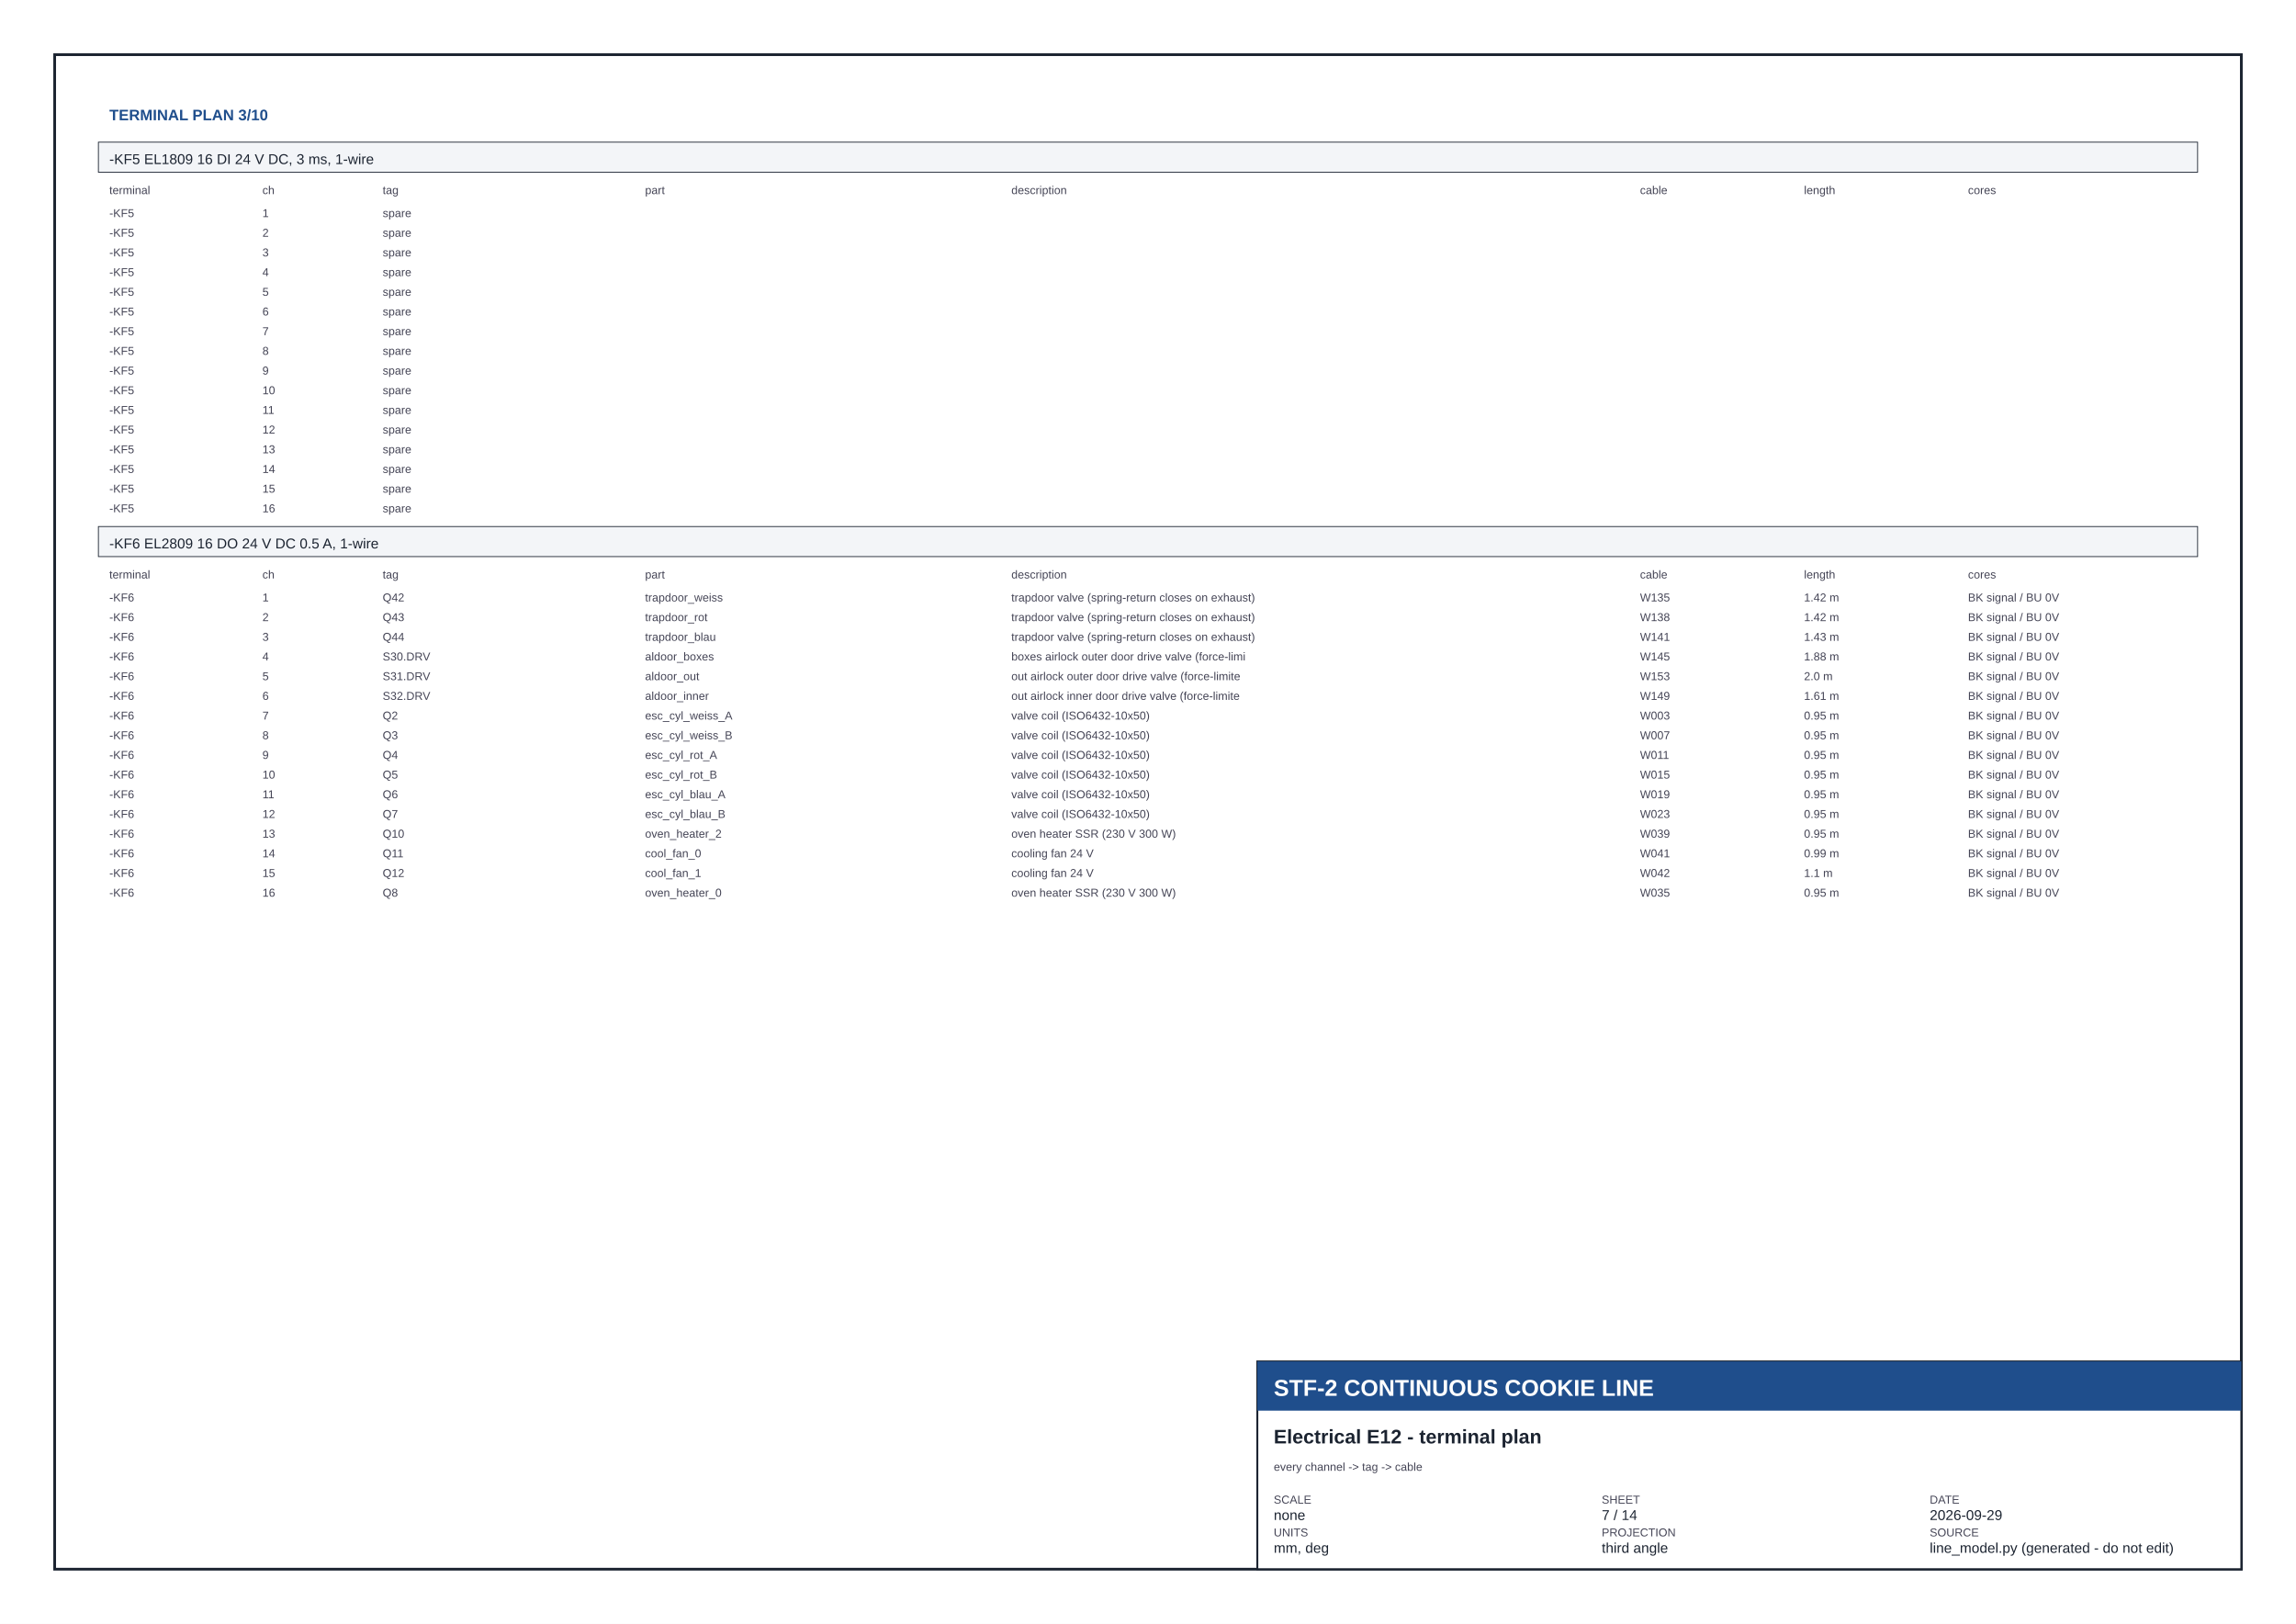
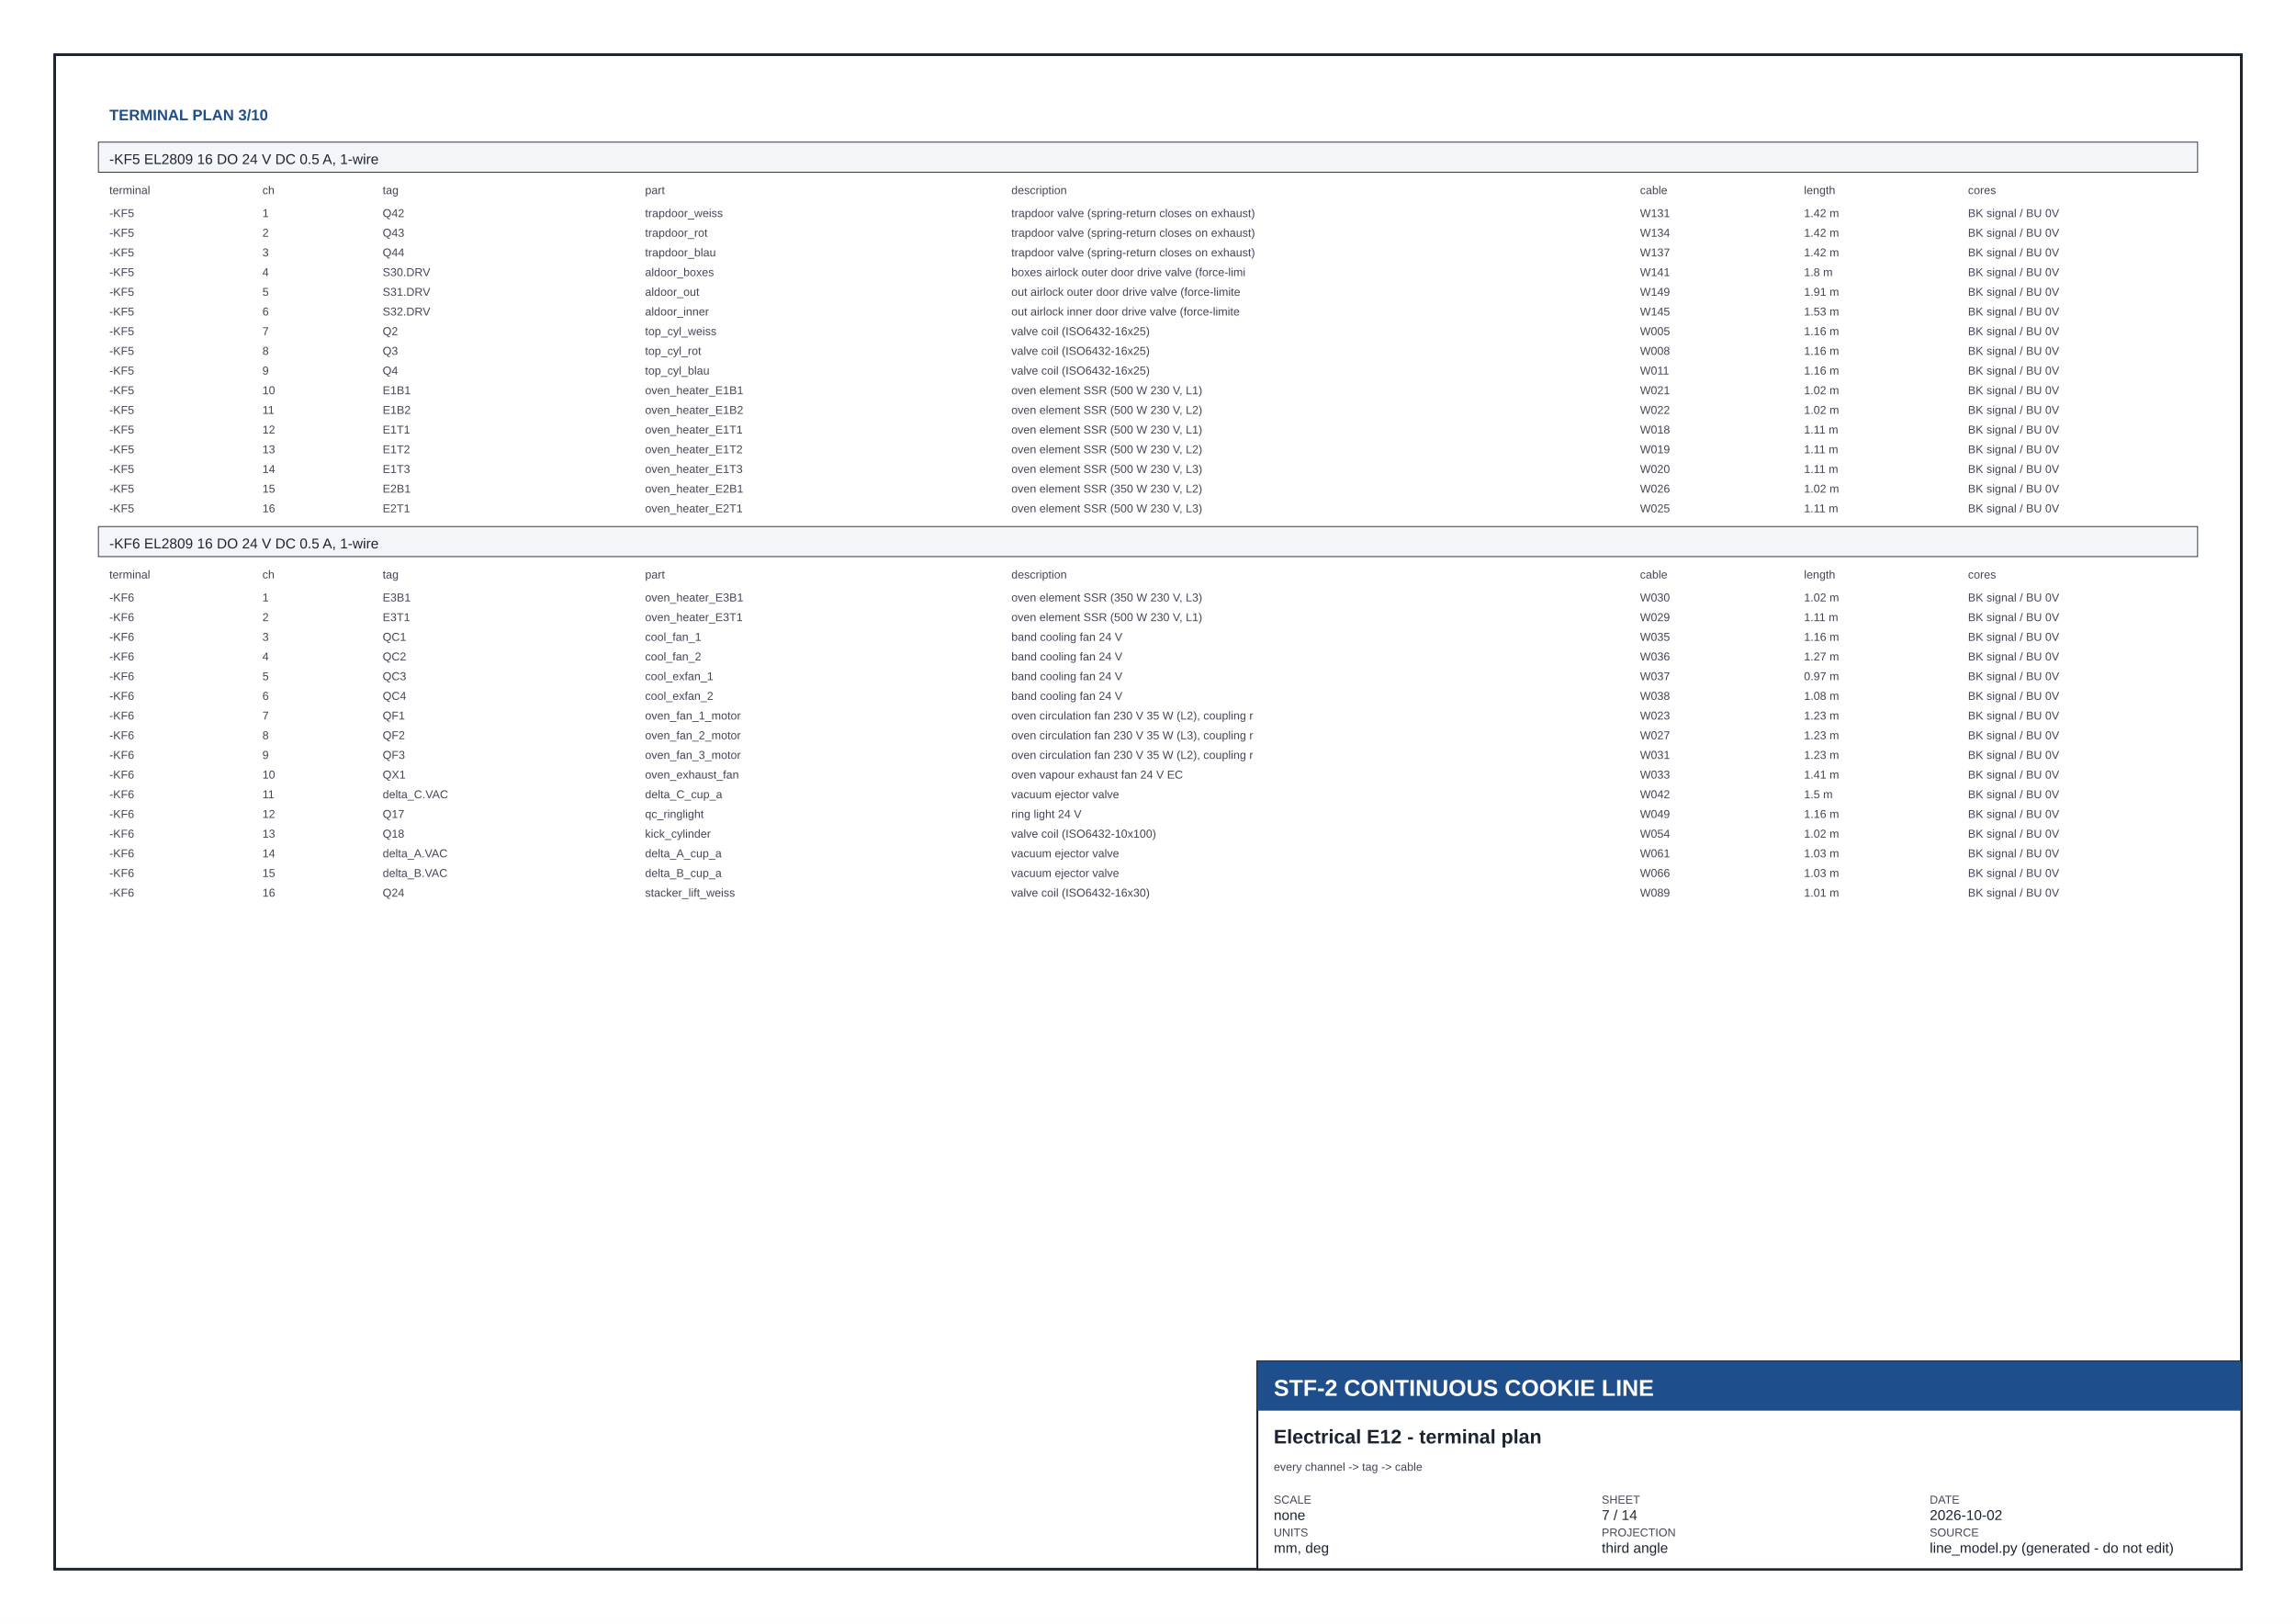
<svg xmlns="http://www.w3.org/2000/svg" width="420mm" height="297mm" viewBox="0 0 420 297">
  <defs>
    <marker id="a" viewBox="0 0 10 10" refX="5" refY="5" markerWidth="4" markerHeight="4" orient="auto-start-reverse">
      <path d="M0,2 L10,5 L0,8 z" fill="#1b2330" />
    </marker>
    <marker id="f" viewBox="0 0 10 10" refX="5" refY="5" markerWidth="5" markerHeight="5" orient="auto">
      <path d="M0,1 L10,5 L0,9 z" fill="#1f4e8c" />
    </marker>
    <pattern id="hatch" width="1.6" height="1.6" patternUnits="userSpaceOnUse" patternTransform="rotate(45)">
      <rect width="1.6" height="1.6" fill="#eef1f5" />
      <line x1="0" y1="0" x2="0" y2="1.6" stroke="#1b2330" stroke-width=".18" />
    </pattern>
  </defs>
  <style>
text{font-family:'Helvetica Neue',Arial,sans-serif;fill:#1b2330}
.vt{font-size:3.2px;font-weight:700;letter-spacing:.3px}
.dt{font-size:2.3px}
.dim{stroke:#1b2330;stroke-width:.15;fill:none}
.ext{stroke:#1b2330;stroke-width:.1}
.tb{font-size:2.6px}.tbh{font-size:4.2px;font-weight:700}.tbs{font-size:2.1px;fill:#445}
.nt{font-size:2.3px}.nh{font-size:2.8px;font-weight:700;fill:#1f4e8c}
.co{font-size:2.1px}.col{stroke:#1f4e8c;stroke-width:.15}
</style>
  <rect width="420" height="297" fill="#ffffff" />
  <rect x="10" y="10" width="400" height="277" fill="none" stroke="#1b2330" stroke-width=".5" />
  <text x="20.0" y="22.0" class="nh" text-anchor="start">TERMINAL PLAN 3/10</text>
  <rect x="18.0" y="26.0" width="384.0" height="5.5" fill="#f3f5f8" stroke="#1b2330" stroke-width="0.15" />
-   <text x="20.0" y="30.0" class="tb" text-anchor="start">-KF5  EL1809  16 DI 24 V DC, 3 ms, 1-wire</text>
+   <text x="20.0" y="30.0" class="tb" text-anchor="start">-KF5  EL2809  16 DO 24 V DC 0.5 A, 1-wire</text>
  <text x="20.0" y="35.5" class="tbs" text-anchor="start">terminal</text>
  <text x="48.0" y="35.5" class="tbs" text-anchor="start">ch</text>
  <text x="70.0" y="35.5" class="tbs" text-anchor="start">tag</text>
  <text x="118.0" y="35.5" class="tbs" text-anchor="start">part</text>
  <text x="185.0" y="35.5" class="tbs" text-anchor="start">description</text>
  <text x="300.0" y="35.5" class="tbs" text-anchor="start">cable</text>
  <text x="330.0" y="35.5" class="tbs" text-anchor="start">length</text>
  <text x="360.0" y="35.5" class="tbs" text-anchor="start">cores</text>
  <text x="20.0" y="39.7" class="tbs" text-anchor="start">-KF5</text>
  <text x="48.0" y="39.7" class="tbs" text-anchor="start">1</text>
-   <text x="70.0" y="39.7" class="tbs" text-anchor="start">spare</text>
-   <text x="118.0" y="39.7" class="tbs" text-anchor="start" />
-   <text x="185.0" y="39.7" class="tbs" text-anchor="start" />
-   <text x="300.0" y="39.7" class="tbs" text-anchor="start" />
-   <text x="330.0" y="39.7" class="tbs" text-anchor="start" />
-   <text x="360.0" y="39.7" class="tbs" text-anchor="start" />
+   <text x="70.0" y="39.7" class="tbs" text-anchor="start">Q42</text>
+   <text x="118.0" y="39.7" class="tbs" text-anchor="start">trapdoor_weiss</text>
+   <text x="185.0" y="39.7" class="tbs" text-anchor="start">trapdoor valve (spring-return closes on exhaust)</text>
+   <text x="300.0" y="39.7" class="tbs" text-anchor="start">W131</text>
+   <text x="330.0" y="39.7" class="tbs" text-anchor="start">1.42 m</text>
+   <text x="360.0" y="39.7" class="tbs" text-anchor="start">BK signal / BU 0V</text>
  <text x="20.0" y="43.3" class="tbs" text-anchor="start">-KF5</text>
  <text x="48.0" y="43.3" class="tbs" text-anchor="start">2</text>
-   <text x="70.0" y="43.3" class="tbs" text-anchor="start">spare</text>
-   <text x="118.0" y="43.3" class="tbs" text-anchor="start" />
-   <text x="185.0" y="43.3" class="tbs" text-anchor="start" />
-   <text x="300.0" y="43.3" class="tbs" text-anchor="start" />
-   <text x="330.0" y="43.3" class="tbs" text-anchor="start" />
-   <text x="360.0" y="43.3" class="tbs" text-anchor="start" />
+   <text x="70.0" y="43.3" class="tbs" text-anchor="start">Q43</text>
+   <text x="118.0" y="43.3" class="tbs" text-anchor="start">trapdoor_rot</text>
+   <text x="185.0" y="43.3" class="tbs" text-anchor="start">trapdoor valve (spring-return closes on exhaust)</text>
+   <text x="300.0" y="43.3" class="tbs" text-anchor="start">W134</text>
+   <text x="330.0" y="43.3" class="tbs" text-anchor="start">1.42 m</text>
+   <text x="360.0" y="43.3" class="tbs" text-anchor="start">BK signal / BU 0V</text>
  <text x="20.0" y="46.9" class="tbs" text-anchor="start">-KF5</text>
  <text x="48.0" y="46.9" class="tbs" text-anchor="start">3</text>
-   <text x="70.0" y="46.9" class="tbs" text-anchor="start">spare</text>
-   <text x="118.0" y="46.9" class="tbs" text-anchor="start" />
-   <text x="185.0" y="46.9" class="tbs" text-anchor="start" />
-   <text x="300.0" y="46.9" class="tbs" text-anchor="start" />
-   <text x="330.0" y="46.9" class="tbs" text-anchor="start" />
-   <text x="360.0" y="46.9" class="tbs" text-anchor="start" />
+   <text x="70.0" y="46.9" class="tbs" text-anchor="start">Q44</text>
+   <text x="118.0" y="46.9" class="tbs" text-anchor="start">trapdoor_blau</text>
+   <text x="185.0" y="46.9" class="tbs" text-anchor="start">trapdoor valve (spring-return closes on exhaust)</text>
+   <text x="300.0" y="46.9" class="tbs" text-anchor="start">W137</text>
+   <text x="330.0" y="46.9" class="tbs" text-anchor="start">1.42 m</text>
+   <text x="360.0" y="46.9" class="tbs" text-anchor="start">BK signal / BU 0V</text>
  <text x="20.0" y="50.5" class="tbs" text-anchor="start">-KF5</text>
  <text x="48.0" y="50.5" class="tbs" text-anchor="start">4</text>
-   <text x="70.0" y="50.5" class="tbs" text-anchor="start">spare</text>
-   <text x="118.0" y="50.5" class="tbs" text-anchor="start" />
-   <text x="185.0" y="50.5" class="tbs" text-anchor="start" />
-   <text x="300.0" y="50.5" class="tbs" text-anchor="start" />
-   <text x="330.0" y="50.5" class="tbs" text-anchor="start" />
-   <text x="360.0" y="50.5" class="tbs" text-anchor="start" />
+   <text x="70.0" y="50.5" class="tbs" text-anchor="start">S30.DRV</text>
+   <text x="118.0" y="50.5" class="tbs" text-anchor="start">aldoor_boxes</text>
+   <text x="185.0" y="50.5" class="tbs" text-anchor="start">boxes airlock outer door drive valve (force-limi</text>
+   <text x="300.0" y="50.5" class="tbs" text-anchor="start">W141</text>
+   <text x="330.0" y="50.5" class="tbs" text-anchor="start">1.8 m</text>
+   <text x="360.0" y="50.5" class="tbs" text-anchor="start">BK signal / BU 0V</text>
  <text x="20.0" y="54.1" class="tbs" text-anchor="start">-KF5</text>
  <text x="48.0" y="54.1" class="tbs" text-anchor="start">5</text>
-   <text x="70.0" y="54.1" class="tbs" text-anchor="start">spare</text>
-   <text x="118.0" y="54.1" class="tbs" text-anchor="start" />
-   <text x="185.0" y="54.1" class="tbs" text-anchor="start" />
-   <text x="300.0" y="54.1" class="tbs" text-anchor="start" />
-   <text x="330.0" y="54.1" class="tbs" text-anchor="start" />
-   <text x="360.0" y="54.1" class="tbs" text-anchor="start" />
+   <text x="70.0" y="54.1" class="tbs" text-anchor="start">S31.DRV</text>
+   <text x="118.0" y="54.1" class="tbs" text-anchor="start">aldoor_out</text>
+   <text x="185.0" y="54.1" class="tbs" text-anchor="start">out airlock outer door drive valve (force-limite</text>
+   <text x="300.0" y="54.1" class="tbs" text-anchor="start">W149</text>
+   <text x="330.0" y="54.1" class="tbs" text-anchor="start">1.91 m</text>
+   <text x="360.0" y="54.1" class="tbs" text-anchor="start">BK signal / BU 0V</text>
  <text x="20.0" y="57.7" class="tbs" text-anchor="start">-KF5</text>
  <text x="48.0" y="57.7" class="tbs" text-anchor="start">6</text>
-   <text x="70.0" y="57.7" class="tbs" text-anchor="start">spare</text>
-   <text x="118.0" y="57.7" class="tbs" text-anchor="start" />
-   <text x="185.0" y="57.7" class="tbs" text-anchor="start" />
-   <text x="300.0" y="57.7" class="tbs" text-anchor="start" />
-   <text x="330.0" y="57.7" class="tbs" text-anchor="start" />
-   <text x="360.0" y="57.7" class="tbs" text-anchor="start" />
+   <text x="70.0" y="57.7" class="tbs" text-anchor="start">S32.DRV</text>
+   <text x="118.0" y="57.7" class="tbs" text-anchor="start">aldoor_inner</text>
+   <text x="185.0" y="57.7" class="tbs" text-anchor="start">out airlock inner door drive valve (force-limite</text>
+   <text x="300.0" y="57.7" class="tbs" text-anchor="start">W145</text>
+   <text x="330.0" y="57.7" class="tbs" text-anchor="start">1.53 m</text>
+   <text x="360.0" y="57.7" class="tbs" text-anchor="start">BK signal / BU 0V</text>
  <text x="20.0" y="61.3" class="tbs" text-anchor="start">-KF5</text>
  <text x="48.0" y="61.3" class="tbs" text-anchor="start">7</text>
-   <text x="70.0" y="61.3" class="tbs" text-anchor="start">spare</text>
-   <text x="118.0" y="61.3" class="tbs" text-anchor="start" />
-   <text x="185.0" y="61.3" class="tbs" text-anchor="start" />
-   <text x="300.0" y="61.3" class="tbs" text-anchor="start" />
-   <text x="330.0" y="61.3" class="tbs" text-anchor="start" />
-   <text x="360.0" y="61.3" class="tbs" text-anchor="start" />
+   <text x="70.0" y="61.3" class="tbs" text-anchor="start">Q2</text>
+   <text x="118.0" y="61.3" class="tbs" text-anchor="start">top_cyl_weiss</text>
+   <text x="185.0" y="61.3" class="tbs" text-anchor="start">valve coil (ISO6432-16x25)</text>
+   <text x="300.0" y="61.3" class="tbs" text-anchor="start">W005</text>
+   <text x="330.0" y="61.3" class="tbs" text-anchor="start">1.16 m</text>
+   <text x="360.0" y="61.3" class="tbs" text-anchor="start">BK signal / BU 0V</text>
  <text x="20.0" y="64.9" class="tbs" text-anchor="start">-KF5</text>
  <text x="48.0" y="64.9" class="tbs" text-anchor="start">8</text>
-   <text x="70.0" y="64.9" class="tbs" text-anchor="start">spare</text>
-   <text x="118.0" y="64.9" class="tbs" text-anchor="start" />
-   <text x="185.0" y="64.9" class="tbs" text-anchor="start" />
-   <text x="300.0" y="64.9" class="tbs" text-anchor="start" />
-   <text x="330.0" y="64.9" class="tbs" text-anchor="start" />
-   <text x="360.0" y="64.9" class="tbs" text-anchor="start" />
+   <text x="70.0" y="64.9" class="tbs" text-anchor="start">Q3</text>
+   <text x="118.0" y="64.9" class="tbs" text-anchor="start">top_cyl_rot</text>
+   <text x="185.0" y="64.9" class="tbs" text-anchor="start">valve coil (ISO6432-16x25)</text>
+   <text x="300.0" y="64.9" class="tbs" text-anchor="start">W008</text>
+   <text x="330.0" y="64.9" class="tbs" text-anchor="start">1.16 m</text>
+   <text x="360.0" y="64.9" class="tbs" text-anchor="start">BK signal / BU 0V</text>
  <text x="20.0" y="68.5" class="tbs" text-anchor="start">-KF5</text>
  <text x="48.0" y="68.5" class="tbs" text-anchor="start">9</text>
-   <text x="70.0" y="68.5" class="tbs" text-anchor="start">spare</text>
-   <text x="118.0" y="68.5" class="tbs" text-anchor="start" />
-   <text x="185.0" y="68.5" class="tbs" text-anchor="start" />
-   <text x="300.0" y="68.5" class="tbs" text-anchor="start" />
-   <text x="330.0" y="68.5" class="tbs" text-anchor="start" />
-   <text x="360.0" y="68.5" class="tbs" text-anchor="start" />
+   <text x="70.0" y="68.5" class="tbs" text-anchor="start">Q4</text>
+   <text x="118.0" y="68.5" class="tbs" text-anchor="start">top_cyl_blau</text>
+   <text x="185.0" y="68.5" class="tbs" text-anchor="start">valve coil (ISO6432-16x25)</text>
+   <text x="300.0" y="68.5" class="tbs" text-anchor="start">W011</text>
+   <text x="330.0" y="68.5" class="tbs" text-anchor="start">1.16 m</text>
+   <text x="360.0" y="68.5" class="tbs" text-anchor="start">BK signal / BU 0V</text>
  <text x="20.0" y="72.1" class="tbs" text-anchor="start">-KF5</text>
  <text x="48.0" y="72.1" class="tbs" text-anchor="start">10</text>
-   <text x="70.0" y="72.1" class="tbs" text-anchor="start">spare</text>
-   <text x="118.0" y="72.1" class="tbs" text-anchor="start" />
-   <text x="185.0" y="72.1" class="tbs" text-anchor="start" />
-   <text x="300.0" y="72.1" class="tbs" text-anchor="start" />
-   <text x="330.0" y="72.1" class="tbs" text-anchor="start" />
-   <text x="360.0" y="72.1" class="tbs" text-anchor="start" />
+   <text x="70.0" y="72.1" class="tbs" text-anchor="start">E1B1</text>
+   <text x="118.0" y="72.1" class="tbs" text-anchor="start">oven_heater_E1B1</text>
+   <text x="185.0" y="72.1" class="tbs" text-anchor="start">oven element SSR (500 W 230 V, L1)</text>
+   <text x="300.0" y="72.1" class="tbs" text-anchor="start">W021</text>
+   <text x="330.0" y="72.1" class="tbs" text-anchor="start">1.02 m</text>
+   <text x="360.0" y="72.1" class="tbs" text-anchor="start">BK signal / BU 0V</text>
  <text x="20.0" y="75.7" class="tbs" text-anchor="start">-KF5</text>
  <text x="48.0" y="75.7" class="tbs" text-anchor="start">11</text>
-   <text x="70.0" y="75.7" class="tbs" text-anchor="start">spare</text>
-   <text x="118.0" y="75.7" class="tbs" text-anchor="start" />
-   <text x="185.0" y="75.7" class="tbs" text-anchor="start" />
-   <text x="300.0" y="75.7" class="tbs" text-anchor="start" />
-   <text x="330.0" y="75.7" class="tbs" text-anchor="start" />
-   <text x="360.0" y="75.7" class="tbs" text-anchor="start" />
+   <text x="70.0" y="75.7" class="tbs" text-anchor="start">E1B2</text>
+   <text x="118.0" y="75.7" class="tbs" text-anchor="start">oven_heater_E1B2</text>
+   <text x="185.0" y="75.7" class="tbs" text-anchor="start">oven element SSR (500 W 230 V, L2)</text>
+   <text x="300.0" y="75.7" class="tbs" text-anchor="start">W022</text>
+   <text x="330.0" y="75.7" class="tbs" text-anchor="start">1.02 m</text>
+   <text x="360.0" y="75.7" class="tbs" text-anchor="start">BK signal / BU 0V</text>
  <text x="20.0" y="79.3" class="tbs" text-anchor="start">-KF5</text>
  <text x="48.0" y="79.3" class="tbs" text-anchor="start">12</text>
-   <text x="70.0" y="79.3" class="tbs" text-anchor="start">spare</text>
-   <text x="118.0" y="79.3" class="tbs" text-anchor="start" />
-   <text x="185.0" y="79.3" class="tbs" text-anchor="start" />
-   <text x="300.0" y="79.3" class="tbs" text-anchor="start" />
-   <text x="330.0" y="79.3" class="tbs" text-anchor="start" />
-   <text x="360.0" y="79.3" class="tbs" text-anchor="start" />
+   <text x="70.0" y="79.3" class="tbs" text-anchor="start">E1T1</text>
+   <text x="118.0" y="79.3" class="tbs" text-anchor="start">oven_heater_E1T1</text>
+   <text x="185.0" y="79.3" class="tbs" text-anchor="start">oven element SSR (500 W 230 V, L1)</text>
+   <text x="300.0" y="79.3" class="tbs" text-anchor="start">W018</text>
+   <text x="330.0" y="79.3" class="tbs" text-anchor="start">1.11 m</text>
+   <text x="360.0" y="79.3" class="tbs" text-anchor="start">BK signal / BU 0V</text>
  <text x="20.0" y="82.9" class="tbs" text-anchor="start">-KF5</text>
  <text x="48.0" y="82.9" class="tbs" text-anchor="start">13</text>
-   <text x="70.0" y="82.9" class="tbs" text-anchor="start">spare</text>
-   <text x="118.0" y="82.9" class="tbs" text-anchor="start" />
-   <text x="185.0" y="82.9" class="tbs" text-anchor="start" />
-   <text x="300.0" y="82.9" class="tbs" text-anchor="start" />
-   <text x="330.0" y="82.9" class="tbs" text-anchor="start" />
-   <text x="360.0" y="82.9" class="tbs" text-anchor="start" />
+   <text x="70.0" y="82.9" class="tbs" text-anchor="start">E1T2</text>
+   <text x="118.0" y="82.9" class="tbs" text-anchor="start">oven_heater_E1T2</text>
+   <text x="185.0" y="82.9" class="tbs" text-anchor="start">oven element SSR (500 W 230 V, L2)</text>
+   <text x="300.0" y="82.9" class="tbs" text-anchor="start">W019</text>
+   <text x="330.0" y="82.9" class="tbs" text-anchor="start">1.11 m</text>
+   <text x="360.0" y="82.9" class="tbs" text-anchor="start">BK signal / BU 0V</text>
  <text x="20.0" y="86.5" class="tbs" text-anchor="start">-KF5</text>
  <text x="48.0" y="86.5" class="tbs" text-anchor="start">14</text>
-   <text x="70.0" y="86.5" class="tbs" text-anchor="start">spare</text>
-   <text x="118.0" y="86.5" class="tbs" text-anchor="start" />
-   <text x="185.0" y="86.5" class="tbs" text-anchor="start" />
-   <text x="300.0" y="86.5" class="tbs" text-anchor="start" />
-   <text x="330.0" y="86.5" class="tbs" text-anchor="start" />
-   <text x="360.0" y="86.5" class="tbs" text-anchor="start" />
+   <text x="70.0" y="86.5" class="tbs" text-anchor="start">E1T3</text>
+   <text x="118.0" y="86.5" class="tbs" text-anchor="start">oven_heater_E1T3</text>
+   <text x="185.0" y="86.5" class="tbs" text-anchor="start">oven element SSR (500 W 230 V, L3)</text>
+   <text x="300.0" y="86.5" class="tbs" text-anchor="start">W020</text>
+   <text x="330.0" y="86.5" class="tbs" text-anchor="start">1.11 m</text>
+   <text x="360.0" y="86.5" class="tbs" text-anchor="start">BK signal / BU 0V</text>
  <text x="20.0" y="90.1" class="tbs" text-anchor="start">-KF5</text>
  <text x="48.0" y="90.1" class="tbs" text-anchor="start">15</text>
-   <text x="70.0" y="90.1" class="tbs" text-anchor="start">spare</text>
-   <text x="118.0" y="90.1" class="tbs" text-anchor="start" />
-   <text x="185.0" y="90.1" class="tbs" text-anchor="start" />
-   <text x="300.0" y="90.1" class="tbs" text-anchor="start" />
-   <text x="330.0" y="90.1" class="tbs" text-anchor="start" />
-   <text x="360.0" y="90.1" class="tbs" text-anchor="start" />
+   <text x="70.0" y="90.1" class="tbs" text-anchor="start">E2B1</text>
+   <text x="118.0" y="90.1" class="tbs" text-anchor="start">oven_heater_E2B1</text>
+   <text x="185.0" y="90.1" class="tbs" text-anchor="start">oven element SSR (350 W 230 V, L2)</text>
+   <text x="300.0" y="90.1" class="tbs" text-anchor="start">W026</text>
+   <text x="330.0" y="90.1" class="tbs" text-anchor="start">1.02 m</text>
+   <text x="360.0" y="90.1" class="tbs" text-anchor="start">BK signal / BU 0V</text>
  <text x="20.0" y="93.7" class="tbs" text-anchor="start">-KF5</text>
  <text x="48.0" y="93.7" class="tbs" text-anchor="start">16</text>
-   <text x="70.0" y="93.7" class="tbs" text-anchor="start">spare</text>
-   <text x="118.0" y="93.7" class="tbs" text-anchor="start" />
-   <text x="185.0" y="93.7" class="tbs" text-anchor="start" />
-   <text x="300.0" y="93.7" class="tbs" text-anchor="start" />
-   <text x="330.0" y="93.7" class="tbs" text-anchor="start" />
-   <text x="360.0" y="93.7" class="tbs" text-anchor="start" />
+   <text x="70.0" y="93.7" class="tbs" text-anchor="start">E2T1</text>
+   <text x="118.0" y="93.7" class="tbs" text-anchor="start">oven_heater_E2T1</text>
+   <text x="185.0" y="93.7" class="tbs" text-anchor="start">oven element SSR (500 W 230 V, L3)</text>
+   <text x="300.0" y="93.7" class="tbs" text-anchor="start">W025</text>
+   <text x="330.0" y="93.7" class="tbs" text-anchor="start">1.11 m</text>
+   <text x="360.0" y="93.7" class="tbs" text-anchor="start">BK signal / BU 0V</text>
  <rect x="18.0" y="96.3" width="384.0" height="5.5" fill="#f3f5f8" stroke="#1b2330" stroke-width="0.15" />
  <text x="20.0" y="100.3" class="tb" text-anchor="start">-KF6  EL2809  16 DO 24 V DC 0.5 A, 1-wire</text>
  <text x="20.0" y="105.8" class="tbs" text-anchor="start">terminal</text>
  <text x="48.0" y="105.8" class="tbs" text-anchor="start">ch</text>
  <text x="70.0" y="105.8" class="tbs" text-anchor="start">tag</text>
  <text x="118.0" y="105.8" class="tbs" text-anchor="start">part</text>
  <text x="185.0" y="105.8" class="tbs" text-anchor="start">description</text>
  <text x="300.0" y="105.8" class="tbs" text-anchor="start">cable</text>
  <text x="330.0" y="105.8" class="tbs" text-anchor="start">length</text>
  <text x="360.0" y="105.8" class="tbs" text-anchor="start">cores</text>
  <text x="20.0" y="110.0" class="tbs" text-anchor="start">-KF6</text>
  <text x="48.0" y="110.0" class="tbs" text-anchor="start">1</text>
-   <text x="70.0" y="110.0" class="tbs" text-anchor="start">Q42</text>
-   <text x="118.0" y="110.0" class="tbs" text-anchor="start">trapdoor_weiss</text>
-   <text x="185.0" y="110.0" class="tbs" text-anchor="start">trapdoor valve (spring-return closes on exhaust)</text>
-   <text x="300.0" y="110.0" class="tbs" text-anchor="start">W135</text>
-   <text x="330.0" y="110.0" class="tbs" text-anchor="start">1.42 m</text>
+   <text x="70.0" y="110.0" class="tbs" text-anchor="start">E3B1</text>
+   <text x="118.0" y="110.0" class="tbs" text-anchor="start">oven_heater_E3B1</text>
+   <text x="185.0" y="110.0" class="tbs" text-anchor="start">oven element SSR (350 W 230 V, L3)</text>
+   <text x="300.0" y="110.0" class="tbs" text-anchor="start">W030</text>
+   <text x="330.0" y="110.0" class="tbs" text-anchor="start">1.02 m</text>
  <text x="360.0" y="110.0" class="tbs" text-anchor="start">BK signal / BU 0V</text>
  <text x="20.0" y="113.6" class="tbs" text-anchor="start">-KF6</text>
  <text x="48.0" y="113.6" class="tbs" text-anchor="start">2</text>
-   <text x="70.0" y="113.6" class="tbs" text-anchor="start">Q43</text>
-   <text x="118.0" y="113.6" class="tbs" text-anchor="start">trapdoor_rot</text>
-   <text x="185.0" y="113.6" class="tbs" text-anchor="start">trapdoor valve (spring-return closes on exhaust)</text>
-   <text x="300.0" y="113.6" class="tbs" text-anchor="start">W138</text>
-   <text x="330.0" y="113.6" class="tbs" text-anchor="start">1.42 m</text>
+   <text x="70.0" y="113.6" class="tbs" text-anchor="start">E3T1</text>
+   <text x="118.0" y="113.6" class="tbs" text-anchor="start">oven_heater_E3T1</text>
+   <text x="185.0" y="113.6" class="tbs" text-anchor="start">oven element SSR (500 W 230 V, L1)</text>
+   <text x="300.0" y="113.6" class="tbs" text-anchor="start">W029</text>
+   <text x="330.0" y="113.6" class="tbs" text-anchor="start">1.11 m</text>
  <text x="360.0" y="113.6" class="tbs" text-anchor="start">BK signal / BU 0V</text>
  <text x="20.0" y="117.2" class="tbs" text-anchor="start">-KF6</text>
  <text x="48.0" y="117.2" class="tbs" text-anchor="start">3</text>
-   <text x="70.0" y="117.2" class="tbs" text-anchor="start">Q44</text>
-   <text x="118.0" y="117.2" class="tbs" text-anchor="start">trapdoor_blau</text>
-   <text x="185.0" y="117.2" class="tbs" text-anchor="start">trapdoor valve (spring-return closes on exhaust)</text>
-   <text x="300.0" y="117.2" class="tbs" text-anchor="start">W141</text>
-   <text x="330.0" y="117.2" class="tbs" text-anchor="start">1.43 m</text>
+   <text x="70.0" y="117.2" class="tbs" text-anchor="start">QC1</text>
+   <text x="118.0" y="117.2" class="tbs" text-anchor="start">cool_fan_1</text>
+   <text x="185.0" y="117.2" class="tbs" text-anchor="start">band cooling fan 24 V</text>
+   <text x="300.0" y="117.2" class="tbs" text-anchor="start">W035</text>
+   <text x="330.0" y="117.2" class="tbs" text-anchor="start">1.16 m</text>
  <text x="360.0" y="117.2" class="tbs" text-anchor="start">BK signal / BU 0V</text>
  <text x="20.0" y="120.8" class="tbs" text-anchor="start">-KF6</text>
  <text x="48.0" y="120.8" class="tbs" text-anchor="start">4</text>
-   <text x="70.0" y="120.8" class="tbs" text-anchor="start">S30.DRV</text>
-   <text x="118.0" y="120.8" class="tbs" text-anchor="start">aldoor_boxes</text>
-   <text x="185.0" y="120.8" class="tbs" text-anchor="start">boxes airlock outer door drive valve (force-limi</text>
-   <text x="300.0" y="120.8" class="tbs" text-anchor="start">W145</text>
-   <text x="330.0" y="120.8" class="tbs" text-anchor="start">1.88 m</text>
+   <text x="70.0" y="120.8" class="tbs" text-anchor="start">QC2</text>
+   <text x="118.0" y="120.8" class="tbs" text-anchor="start">cool_fan_2</text>
+   <text x="185.0" y="120.8" class="tbs" text-anchor="start">band cooling fan 24 V</text>
+   <text x="300.0" y="120.8" class="tbs" text-anchor="start">W036</text>
+   <text x="330.0" y="120.8" class="tbs" text-anchor="start">1.27 m</text>
  <text x="360.0" y="120.8" class="tbs" text-anchor="start">BK signal / BU 0V</text>
  <text x="20.0" y="124.4" class="tbs" text-anchor="start">-KF6</text>
  <text x="48.0" y="124.4" class="tbs" text-anchor="start">5</text>
-   <text x="70.0" y="124.4" class="tbs" text-anchor="start">S31.DRV</text>
-   <text x="118.0" y="124.4" class="tbs" text-anchor="start">aldoor_out</text>
-   <text x="185.0" y="124.4" class="tbs" text-anchor="start">out airlock outer door drive valve (force-limite</text>
-   <text x="300.0" y="124.4" class="tbs" text-anchor="start">W153</text>
-   <text x="330.0" y="124.4" class="tbs" text-anchor="start">2.0 m</text>
+   <text x="70.0" y="124.4" class="tbs" text-anchor="start">QC3</text>
+   <text x="118.0" y="124.4" class="tbs" text-anchor="start">cool_exfan_1</text>
+   <text x="185.0" y="124.4" class="tbs" text-anchor="start">band cooling fan 24 V</text>
+   <text x="300.0" y="124.4" class="tbs" text-anchor="start">W037</text>
+   <text x="330.0" y="124.4" class="tbs" text-anchor="start">0.97 m</text>
  <text x="360.0" y="124.4" class="tbs" text-anchor="start">BK signal / BU 0V</text>
  <text x="20.0" y="128.0" class="tbs" text-anchor="start">-KF6</text>
  <text x="48.0" y="128.0" class="tbs" text-anchor="start">6</text>
-   <text x="70.0" y="128.0" class="tbs" text-anchor="start">S32.DRV</text>
-   <text x="118.0" y="128.0" class="tbs" text-anchor="start">aldoor_inner</text>
-   <text x="185.0" y="128.0" class="tbs" text-anchor="start">out airlock inner door drive valve (force-limite</text>
-   <text x="300.0" y="128.0" class="tbs" text-anchor="start">W149</text>
-   <text x="330.0" y="128.0" class="tbs" text-anchor="start">1.61 m</text>
+   <text x="70.0" y="128.0" class="tbs" text-anchor="start">QC4</text>
+   <text x="118.0" y="128.0" class="tbs" text-anchor="start">cool_exfan_2</text>
+   <text x="185.0" y="128.0" class="tbs" text-anchor="start">band cooling fan 24 V</text>
+   <text x="300.0" y="128.0" class="tbs" text-anchor="start">W038</text>
+   <text x="330.0" y="128.0" class="tbs" text-anchor="start">1.08 m</text>
  <text x="360.0" y="128.0" class="tbs" text-anchor="start">BK signal / BU 0V</text>
  <text x="20.0" y="131.6" class="tbs" text-anchor="start">-KF6</text>
  <text x="48.0" y="131.6" class="tbs" text-anchor="start">7</text>
-   <text x="70.0" y="131.6" class="tbs" text-anchor="start">Q2</text>
-   <text x="118.0" y="131.6" class="tbs" text-anchor="start">esc_cyl_weiss_A</text>
-   <text x="185.0" y="131.6" class="tbs" text-anchor="start">valve coil (ISO6432-10x50)</text>
-   <text x="300.0" y="131.6" class="tbs" text-anchor="start">W003</text>
-   <text x="330.0" y="131.6" class="tbs" text-anchor="start">0.95 m</text>
+   <text x="70.0" y="131.6" class="tbs" text-anchor="start">QF1</text>
+   <text x="118.0" y="131.6" class="tbs" text-anchor="start">oven_fan_1_motor</text>
+   <text x="185.0" y="131.6" class="tbs" text-anchor="start">oven circulation fan 230 V 35 W (L2), coupling r</text>
+   <text x="300.0" y="131.6" class="tbs" text-anchor="start">W023</text>
+   <text x="330.0" y="131.6" class="tbs" text-anchor="start">1.23 m</text>
  <text x="360.0" y="131.6" class="tbs" text-anchor="start">BK signal / BU 0V</text>
  <text x="20.0" y="135.2" class="tbs" text-anchor="start">-KF6</text>
  <text x="48.0" y="135.2" class="tbs" text-anchor="start">8</text>
-   <text x="70.0" y="135.2" class="tbs" text-anchor="start">Q3</text>
-   <text x="118.0" y="135.2" class="tbs" text-anchor="start">esc_cyl_weiss_B</text>
-   <text x="185.0" y="135.2" class="tbs" text-anchor="start">valve coil (ISO6432-10x50)</text>
-   <text x="300.0" y="135.2" class="tbs" text-anchor="start">W007</text>
-   <text x="330.0" y="135.2" class="tbs" text-anchor="start">0.95 m</text>
+   <text x="70.0" y="135.2" class="tbs" text-anchor="start">QF2</text>
+   <text x="118.0" y="135.2" class="tbs" text-anchor="start">oven_fan_2_motor</text>
+   <text x="185.0" y="135.2" class="tbs" text-anchor="start">oven circulation fan 230 V 35 W (L3), coupling r</text>
+   <text x="300.0" y="135.2" class="tbs" text-anchor="start">W027</text>
+   <text x="330.0" y="135.2" class="tbs" text-anchor="start">1.23 m</text>
  <text x="360.0" y="135.2" class="tbs" text-anchor="start">BK signal / BU 0V</text>
  <text x="20.0" y="138.8" class="tbs" text-anchor="start">-KF6</text>
  <text x="48.0" y="138.8" class="tbs" text-anchor="start">9</text>
-   <text x="70.0" y="138.8" class="tbs" text-anchor="start">Q4</text>
-   <text x="118.0" y="138.8" class="tbs" text-anchor="start">esc_cyl_rot_A</text>
-   <text x="185.0" y="138.8" class="tbs" text-anchor="start">valve coil (ISO6432-10x50)</text>
-   <text x="300.0" y="138.8" class="tbs" text-anchor="start">W011</text>
-   <text x="330.0" y="138.8" class="tbs" text-anchor="start">0.95 m</text>
+   <text x="70.0" y="138.8" class="tbs" text-anchor="start">QF3</text>
+   <text x="118.0" y="138.8" class="tbs" text-anchor="start">oven_fan_3_motor</text>
+   <text x="185.0" y="138.8" class="tbs" text-anchor="start">oven circulation fan 230 V 35 W (L2), coupling r</text>
+   <text x="300.0" y="138.8" class="tbs" text-anchor="start">W031</text>
+   <text x="330.0" y="138.8" class="tbs" text-anchor="start">1.23 m</text>
  <text x="360.0" y="138.8" class="tbs" text-anchor="start">BK signal / BU 0V</text>
  <text x="20.0" y="142.4" class="tbs" text-anchor="start">-KF6</text>
  <text x="48.0" y="142.4" class="tbs" text-anchor="start">10</text>
-   <text x="70.0" y="142.4" class="tbs" text-anchor="start">Q5</text>
-   <text x="118.0" y="142.4" class="tbs" text-anchor="start">esc_cyl_rot_B</text>
-   <text x="185.0" y="142.4" class="tbs" text-anchor="start">valve coil (ISO6432-10x50)</text>
-   <text x="300.0" y="142.4" class="tbs" text-anchor="start">W015</text>
-   <text x="330.0" y="142.4" class="tbs" text-anchor="start">0.95 m</text>
+   <text x="70.0" y="142.4" class="tbs" text-anchor="start">QX1</text>
+   <text x="118.0" y="142.4" class="tbs" text-anchor="start">oven_exhaust_fan</text>
+   <text x="185.0" y="142.4" class="tbs" text-anchor="start">oven vapour exhaust fan 24 V EC</text>
+   <text x="300.0" y="142.4" class="tbs" text-anchor="start">W033</text>
+   <text x="330.0" y="142.4" class="tbs" text-anchor="start">1.41 m</text>
  <text x="360.0" y="142.4" class="tbs" text-anchor="start">BK signal / BU 0V</text>
  <text x="20.0" y="146.0" class="tbs" text-anchor="start">-KF6</text>
  <text x="48.0" y="146.0" class="tbs" text-anchor="start">11</text>
-   <text x="70.0" y="146.0" class="tbs" text-anchor="start">Q6</text>
-   <text x="118.0" y="146.0" class="tbs" text-anchor="start">esc_cyl_blau_A</text>
-   <text x="185.0" y="146.0" class="tbs" text-anchor="start">valve coil (ISO6432-10x50)</text>
-   <text x="300.0" y="146.0" class="tbs" text-anchor="start">W019</text>
-   <text x="330.0" y="146.0" class="tbs" text-anchor="start">0.95 m</text>
+   <text x="70.0" y="146.0" class="tbs" text-anchor="start">delta_C.VAC</text>
+   <text x="118.0" y="146.0" class="tbs" text-anchor="start">delta_C_cup_a</text>
+   <text x="185.0" y="146.0" class="tbs" text-anchor="start">vacuum ejector valve</text>
+   <text x="300.0" y="146.0" class="tbs" text-anchor="start">W042</text>
+   <text x="330.0" y="146.0" class="tbs" text-anchor="start">1.5 m</text>
  <text x="360.0" y="146.0" class="tbs" text-anchor="start">BK signal / BU 0V</text>
  <text x="20.0" y="149.6" class="tbs" text-anchor="start">-KF6</text>
  <text x="48.0" y="149.6" class="tbs" text-anchor="start">12</text>
-   <text x="70.0" y="149.6" class="tbs" text-anchor="start">Q7</text>
-   <text x="118.0" y="149.6" class="tbs" text-anchor="start">esc_cyl_blau_B</text>
-   <text x="185.0" y="149.6" class="tbs" text-anchor="start">valve coil (ISO6432-10x50)</text>
-   <text x="300.0" y="149.6" class="tbs" text-anchor="start">W023</text>
-   <text x="330.0" y="149.6" class="tbs" text-anchor="start">0.95 m</text>
+   <text x="70.0" y="149.6" class="tbs" text-anchor="start">Q17</text>
+   <text x="118.0" y="149.6" class="tbs" text-anchor="start">qc_ringlight</text>
+   <text x="185.0" y="149.6" class="tbs" text-anchor="start">ring light 24 V</text>
+   <text x="300.0" y="149.6" class="tbs" text-anchor="start">W049</text>
+   <text x="330.0" y="149.6" class="tbs" text-anchor="start">1.16 m</text>
  <text x="360.0" y="149.6" class="tbs" text-anchor="start">BK signal / BU 0V</text>
  <text x="20.0" y="153.2" class="tbs" text-anchor="start">-KF6</text>
  <text x="48.0" y="153.2" class="tbs" text-anchor="start">13</text>
-   <text x="70.0" y="153.2" class="tbs" text-anchor="start">Q10</text>
-   <text x="118.0" y="153.2" class="tbs" text-anchor="start">oven_heater_2</text>
-   <text x="185.0" y="153.2" class="tbs" text-anchor="start">oven heater SSR (230 V 300 W)</text>
-   <text x="300.0" y="153.2" class="tbs" text-anchor="start">W039</text>
-   <text x="330.0" y="153.2" class="tbs" text-anchor="start">0.95 m</text>
+   <text x="70.0" y="153.2" class="tbs" text-anchor="start">Q18</text>
+   <text x="118.0" y="153.2" class="tbs" text-anchor="start">kick_cylinder</text>
+   <text x="185.0" y="153.2" class="tbs" text-anchor="start">valve coil (ISO6432-10x100)</text>
+   <text x="300.0" y="153.2" class="tbs" text-anchor="start">W054</text>
+   <text x="330.0" y="153.2" class="tbs" text-anchor="start">1.02 m</text>
  <text x="360.0" y="153.2" class="tbs" text-anchor="start">BK signal / BU 0V</text>
  <text x="20.0" y="156.8" class="tbs" text-anchor="start">-KF6</text>
  <text x="48.0" y="156.8" class="tbs" text-anchor="start">14</text>
-   <text x="70.0" y="156.8" class="tbs" text-anchor="start">Q11</text>
-   <text x="118.0" y="156.8" class="tbs" text-anchor="start">cool_fan_0</text>
-   <text x="185.0" y="156.8" class="tbs" text-anchor="start">cooling fan 24 V</text>
-   <text x="300.0" y="156.8" class="tbs" text-anchor="start">W041</text>
-   <text x="330.0" y="156.8" class="tbs" text-anchor="start">0.99 m</text>
+   <text x="70.0" y="156.8" class="tbs" text-anchor="start">delta_A.VAC</text>
+   <text x="118.0" y="156.8" class="tbs" text-anchor="start">delta_A_cup_a</text>
+   <text x="185.0" y="156.8" class="tbs" text-anchor="start">vacuum ejector valve</text>
+   <text x="300.0" y="156.8" class="tbs" text-anchor="start">W061</text>
+   <text x="330.0" y="156.8" class="tbs" text-anchor="start">1.03 m</text>
  <text x="360.0" y="156.8" class="tbs" text-anchor="start">BK signal / BU 0V</text>
  <text x="20.0" y="160.4" class="tbs" text-anchor="start">-KF6</text>
  <text x="48.0" y="160.4" class="tbs" text-anchor="start">15</text>
-   <text x="70.0" y="160.4" class="tbs" text-anchor="start">Q12</text>
-   <text x="118.0" y="160.4" class="tbs" text-anchor="start">cool_fan_1</text>
-   <text x="185.0" y="160.4" class="tbs" text-anchor="start">cooling fan 24 V</text>
-   <text x="300.0" y="160.4" class="tbs" text-anchor="start">W042</text>
-   <text x="330.0" y="160.4" class="tbs" text-anchor="start">1.1 m</text>
+   <text x="70.0" y="160.4" class="tbs" text-anchor="start">delta_B.VAC</text>
+   <text x="118.0" y="160.4" class="tbs" text-anchor="start">delta_B_cup_a</text>
+   <text x="185.0" y="160.4" class="tbs" text-anchor="start">vacuum ejector valve</text>
+   <text x="300.0" y="160.4" class="tbs" text-anchor="start">W066</text>
+   <text x="330.0" y="160.4" class="tbs" text-anchor="start">1.03 m</text>
  <text x="360.0" y="160.4" class="tbs" text-anchor="start">BK signal / BU 0V</text>
  <text x="20.0" y="164.0" class="tbs" text-anchor="start">-KF6</text>
  <text x="48.0" y="164.0" class="tbs" text-anchor="start">16</text>
-   <text x="70.0" y="164.0" class="tbs" text-anchor="start">Q8</text>
-   <text x="118.0" y="164.0" class="tbs" text-anchor="start">oven_heater_0</text>
-   <text x="185.0" y="164.0" class="tbs" text-anchor="start">oven heater SSR (230 V 300 W)</text>
-   <text x="300.0" y="164.0" class="tbs" text-anchor="start">W035</text>
-   <text x="330.0" y="164.0" class="tbs" text-anchor="start">0.95 m</text>
+   <text x="70.0" y="164.0" class="tbs" text-anchor="start">Q24</text>
+   <text x="118.0" y="164.0" class="tbs" text-anchor="start">stacker_lift_weiss</text>
+   <text x="185.0" y="164.0" class="tbs" text-anchor="start">valve coil (ISO6432-16x30)</text>
+   <text x="300.0" y="164.0" class="tbs" text-anchor="start">W089</text>
+   <text x="330.0" y="164.0" class="tbs" text-anchor="start">1.01 m</text>
  <text x="360.0" y="164.0" class="tbs" text-anchor="start">BK signal / BU 0V</text>
  <rect x="230" y="249" width="180" height="38" fill="#fff" stroke="#1b2330" stroke-width=".35" />
  <rect x="230" y="249" width="180" height="9" fill="#1f4e8c" />
  <text x="233" y="255.3" class="tbh" style="fill:#fff">STF-2 CONTINUOUS COOKIE LINE</text>
  <text x="233" y="264" class="tbh" style="font-size:3.6px">Electrical E12 - terminal plan</text>
  <text x="233" y="269" class="tbs">every channel -&gt; tag -&gt; cable</text>
  <text x="233" y="275" class="tbs">SCALE</text>
  <text x="233" y="278" class="tb">none</text>
  <text x="293" y="275" class="tbs">SHEET</text>
  <text x="293" y="278" class="tb">7 / 14</text>
  <text x="353" y="275" class="tbs">DATE</text>
-   <text x="353" y="278" class="tb">2026-09-29</text>
+   <text x="353" y="278" class="tb">2026-10-02</text>
  <text x="233" y="281" class="tbs">UNITS</text>
  <text x="233" y="284" class="tb">mm, deg</text>
  <text x="293" y="281" class="tbs">PROJECTION</text>
  <text x="293" y="284" class="tb">third angle</text>
  <text x="353" y="281" class="tbs">SOURCE</text>
  <text x="353" y="284" class="tb">line_model.py (generated - do not edit)</text>
</svg>
